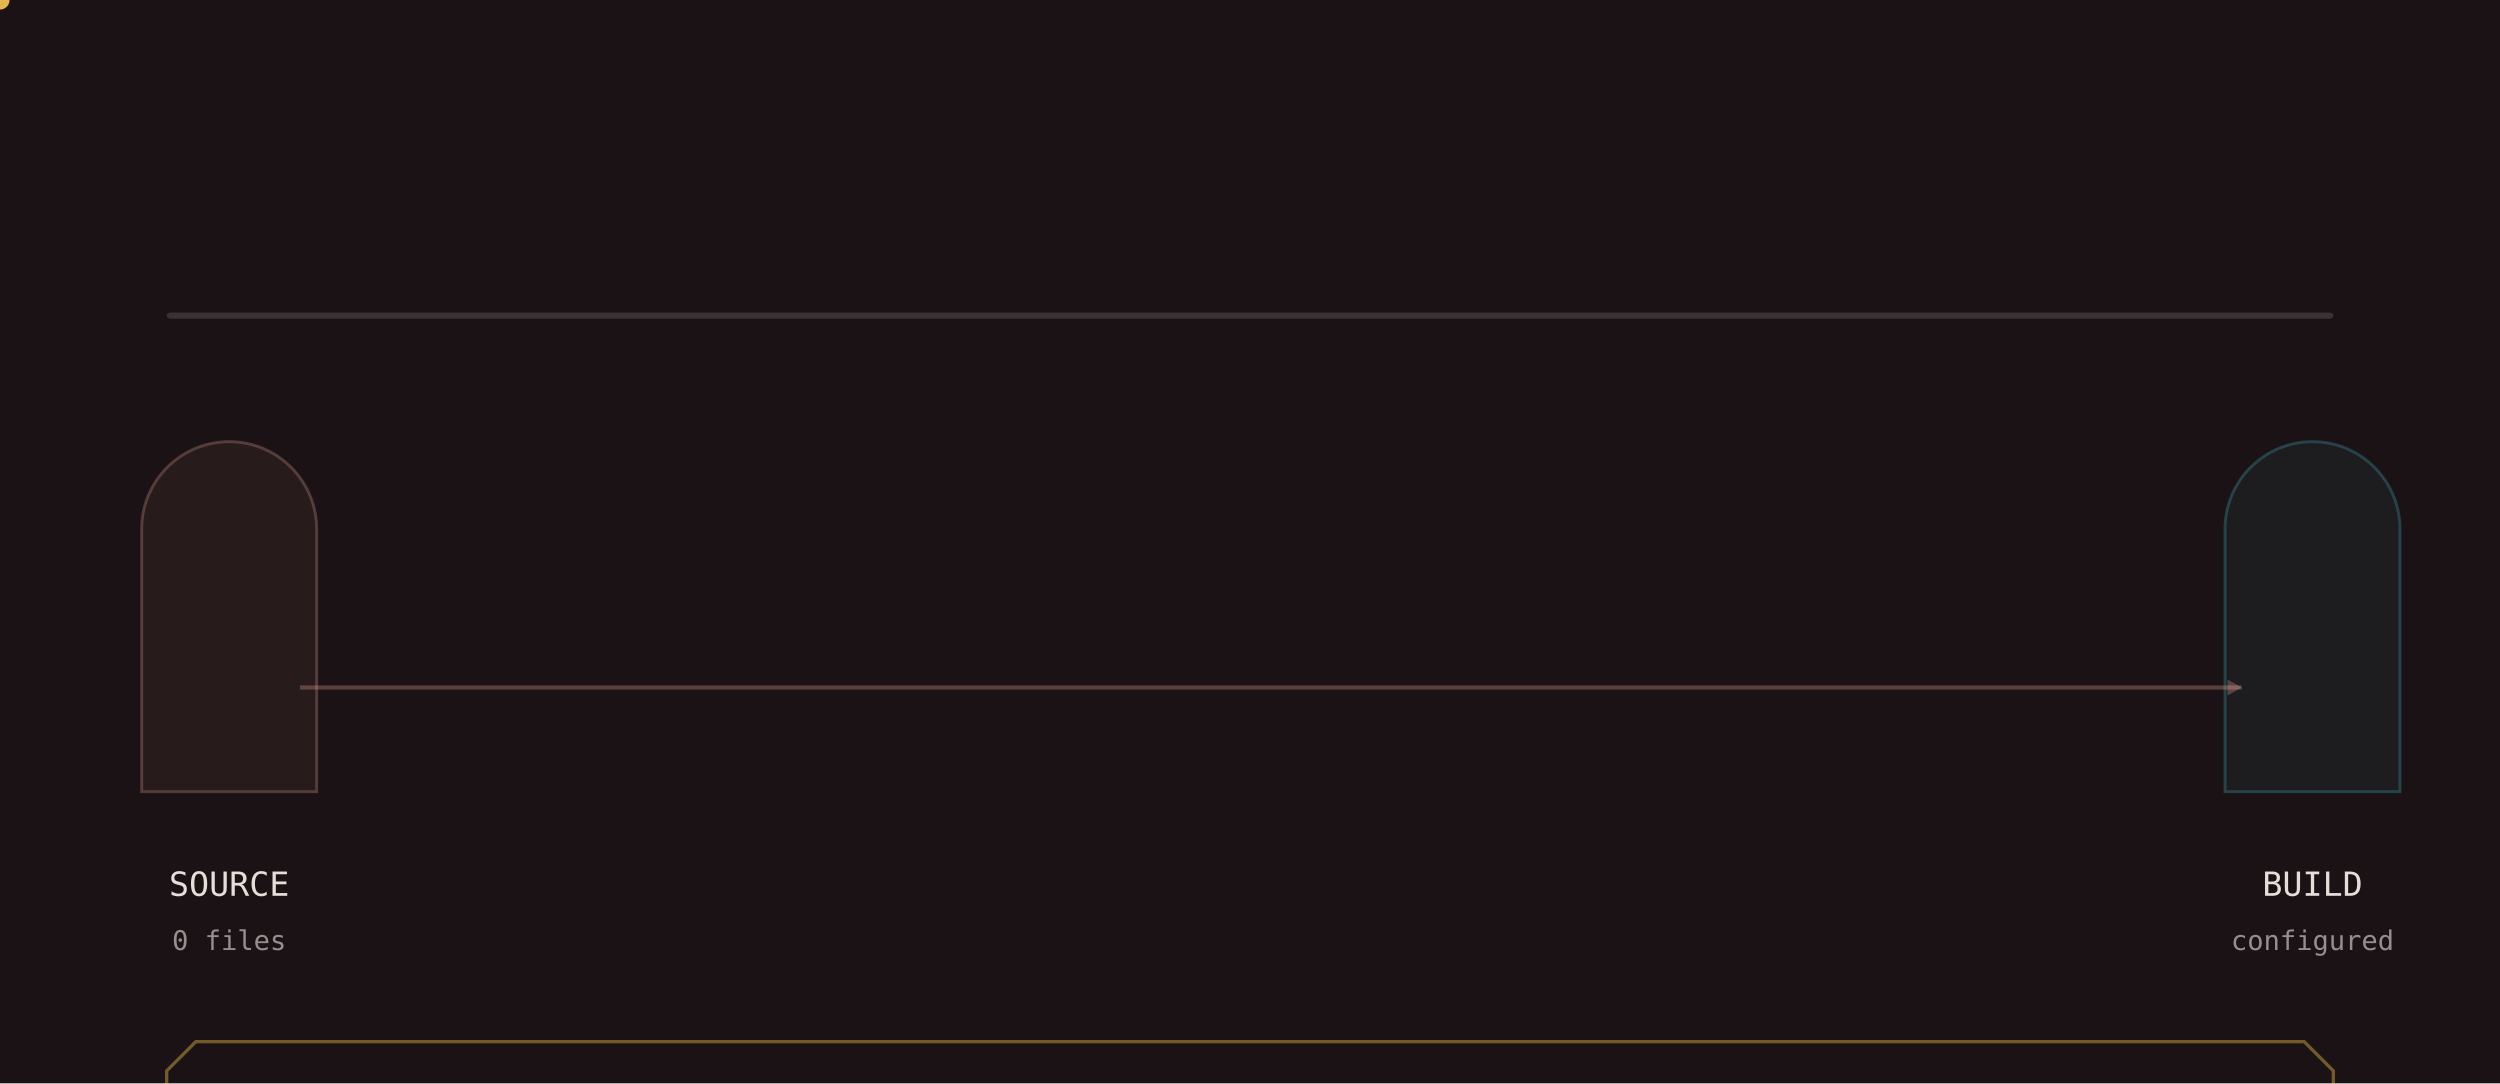
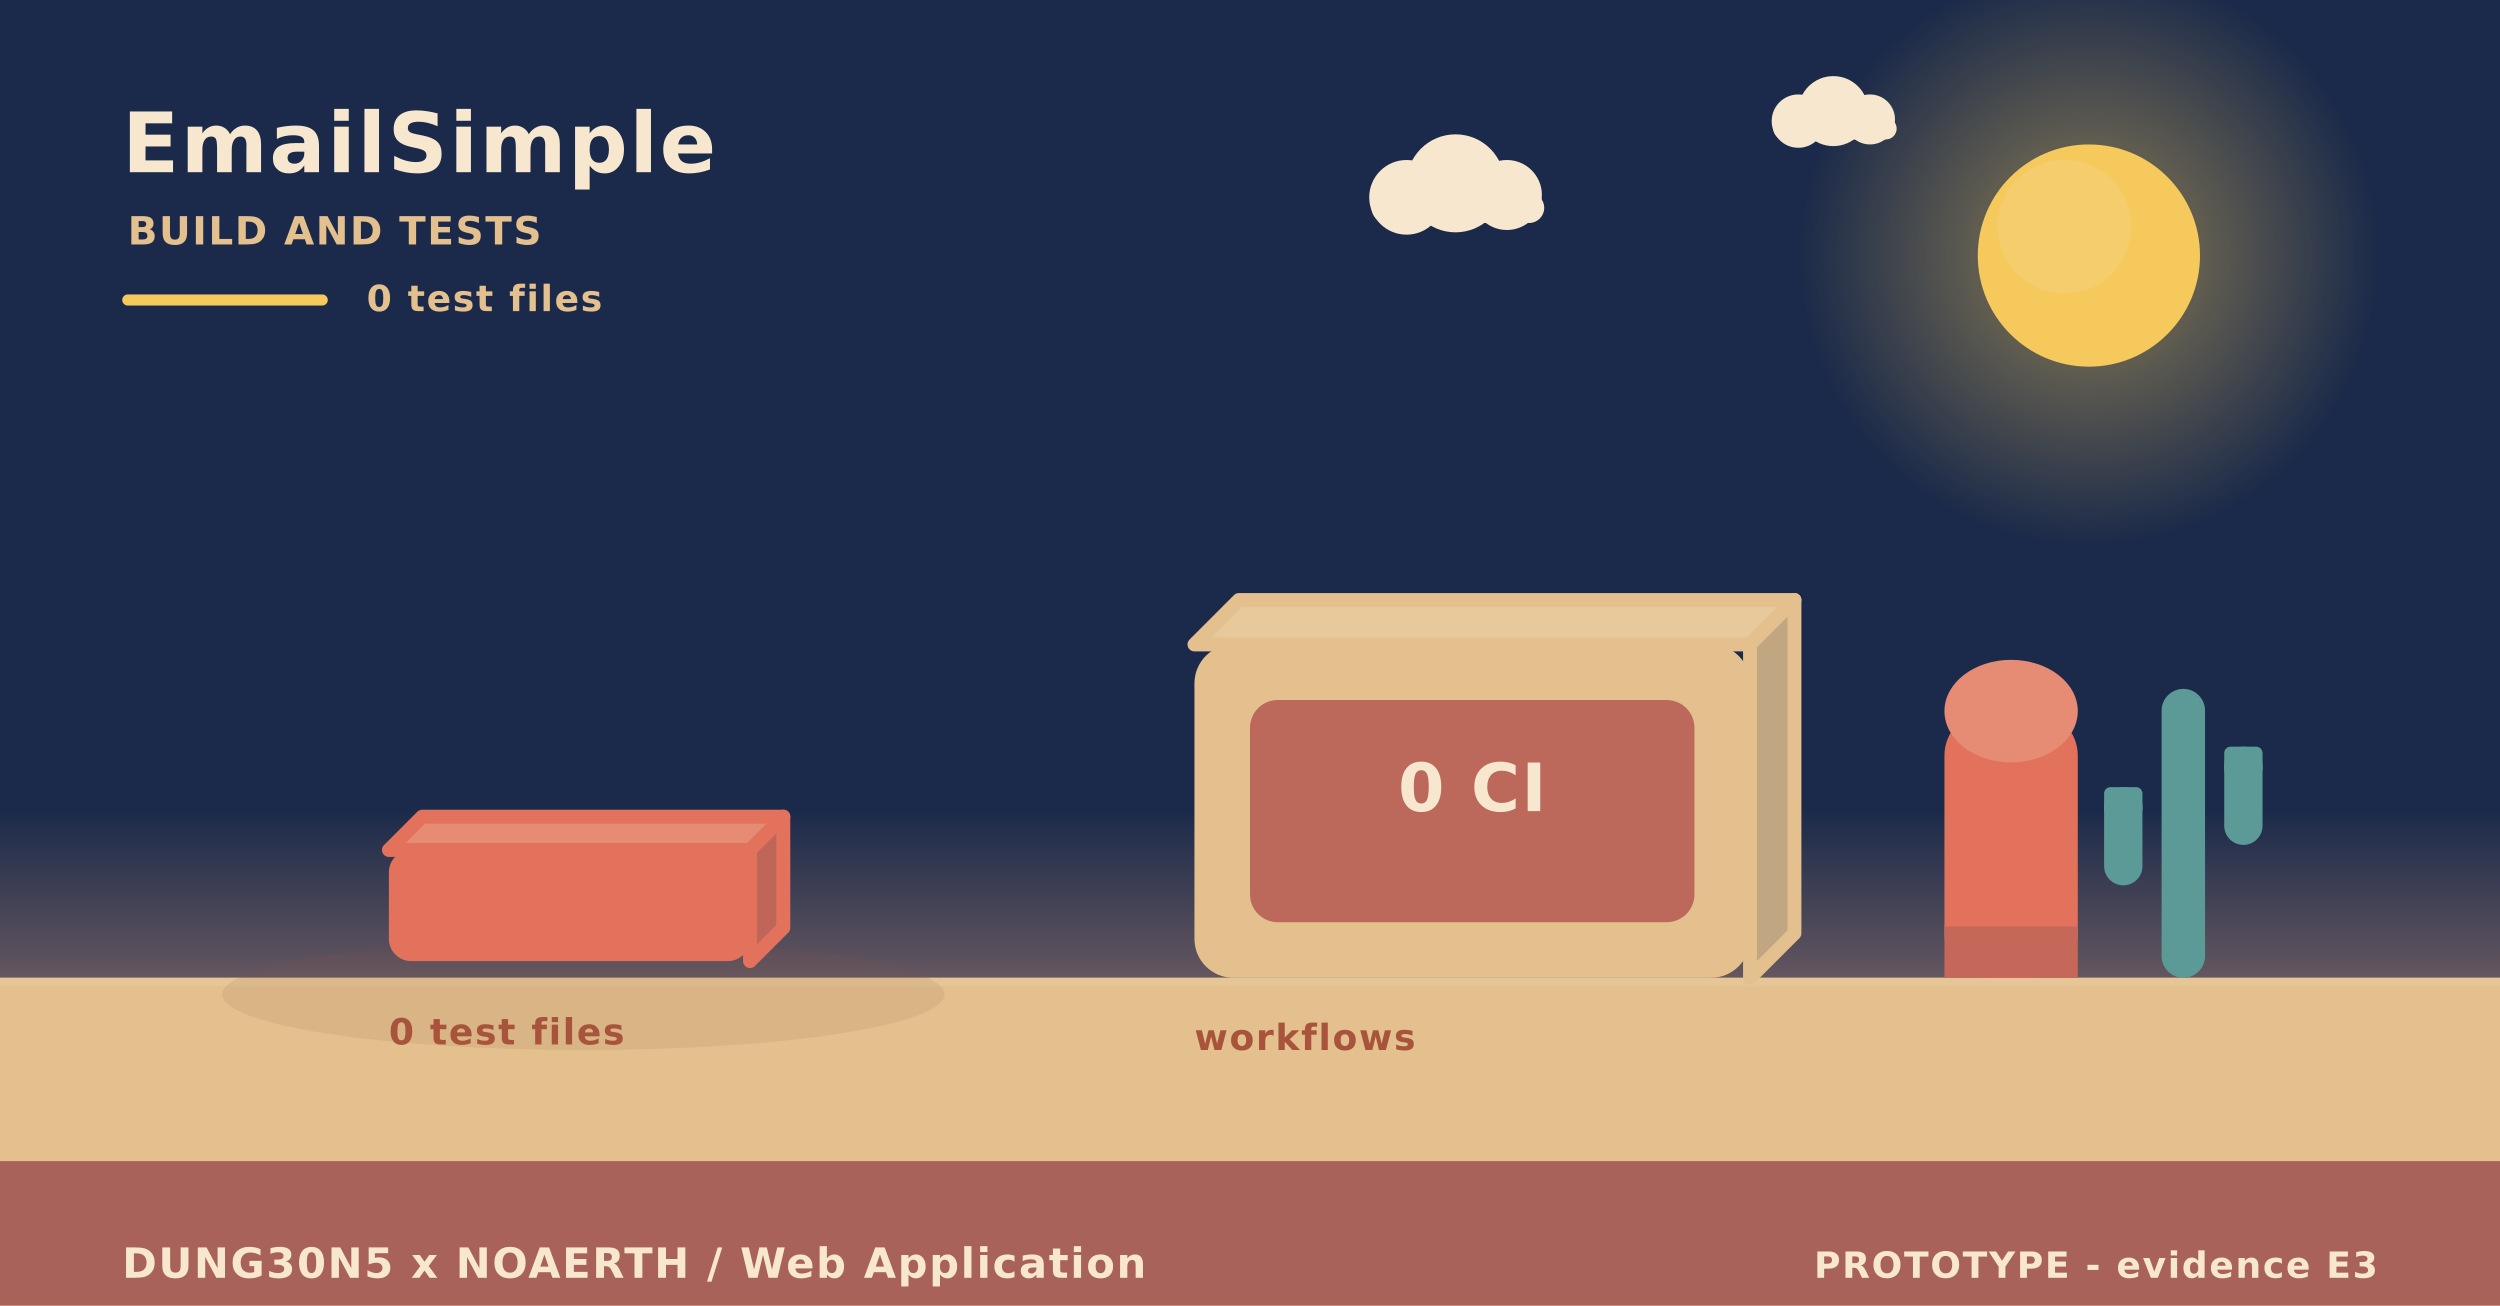
- <svg xmlns="http://www.w3.org/2000/svg" viewBox="0 0 1200 520" width="1200" height="520" role="img" aria-label="EmailSimple build evidence">
-   <rect width="1200" height="520" fill="#1a1214" />
-   <defs>
-     <linearGradient id="gb" x1="0" y1="0" x2="1" y2="1">
-       <stop offset="0%" stop-color="#ffb4a2" />
-       <stop offset="100%" stop-color="#48cae4" />
-     </linearGradient>
-   </defs>
-   <rect x="80.00" y="150.00" width="1040.00" height="3.00" rx="2.00" fill="rgba(253,244,240,0.140)" opacity="1.00" />
-   <path d="M68.00,380.00 L68.00,254.00 A42.00,42.00 0 0 1 152.00,254.00 L152.00,380.00 Z" fill="rgba(255,180,162,0.100)" opacity="0.55" stroke="rgba(255,180,162,0.450)" stroke-width="1.4" />
-   <polygon points="-192.26,189.00 -136.83,221.00 -136.83,157.00 -192.26,125.00" fill="#90732e" opacity="0.95" />
-   <polygon points="-247.68,221.00 -192.26,253.00 -192.26,189.00 -247.68,157.00" fill="#389eb2" opacity="0.95" />
-   <polygon points="-192.26,125.00 -136.83,157.00 -192.26,189.00 -247.68,157.00" fill="#ffb4a2" opacity="0.95" />
-   <text x="110" y="430" font-family="ui-monospace,Menlo,monospace" font-size="16" fill="rgba(253,244,240,0.900)" text-anchor="middle">SOURCE</text>
-   <text x="110" y="456" font-family="ui-monospace,Menlo,monospace" font-size="13" fill="rgba(253,244,240,0.550)" text-anchor="middle">0 files</text>
-   <path d="M1068.00,380.00 L1068.00,254.00 A42.00,42.00 0 0 1 1152.00,254.00 L1152.00,380.00 Z" fill="rgba(72,202,228,0.100)" opacity="0.55" stroke="rgba(72,202,228,0.450)" stroke-width="1.4" />
-   <polygon points="673.77,689.00 729.19,721.00 729.19,657.00 673.77,625.00" fill="#90732e" opacity="0.95" />
-   <polygon points="618.34,721.00 673.77,753.00 673.77,689.00 618.34,657.00" fill="#389eb2" opacity="0.95" />
-   <polygon points="673.77,625.00 729.19,657.00 673.77,689.00 618.34,657.00" fill="#48cae4" opacity="0.95" />
-   <text x="1110" y="430" font-family="ui-monospace,Menlo,monospace" font-size="16" fill="rgba(253,244,240,0.900)" text-anchor="middle">BUILD</text>
-   <text x="1110" y="456" font-family="ui-monospace,Menlo,monospace" font-size="13" fill="rgba(253,244,240,0.550)" text-anchor="middle">configured</text>
-   <line x1="144.00" y1="330.00" x2="1076.00" y2="330.00" stroke="rgba(255,180,162,0.500)" stroke-width="2.00" opacity="0.55" />
-   <polygon points="1076.00,330.00 1069.20,326.20 1069.20,333.80" fill="rgba(255,180,162,0.500)" opacity="0.55" />
-   <g opacity="0.9">
-     <circle cx="0.00" cy="0.00" r="4.60" fill="#f9c74f" opacity="1.00" />
-     <animateTransform attributeName="transform" type="translate" values="144.00,330.00 1076.00,330.00" dur="3.8s" begin="0.0s" repeatCount="indefinite" />
-     <animateTransform attributeName="transform" type="translate" values="1076.00,330.00 144.00,330.00" dur="3.8s" begin="1.9s" repeatCount="indefinite" />
+ <svg xmlns="http://www.w3.org/2000/svg" width="900" height="470" viewBox="0 0 900 470" role="img" aria-label="EmailSimple - how it is verified">
+   <linearGradient id="skyb" x1="0" y1="0" x2="0" y2="1">
+     <stop offset="0" stop-color="#1b2a4a" />
+     <stop offset="0.62" stop-color="#1b2a4a" />
+     <stop offset="1" stop-color="#f3ad8a" />
+   </linearGradient>
+   <rect width="900" height="470" fill="url(#skyb)" />
+   <radialGradient id="sunb">
+     <stop offset="0.35" stop-color="#f5c95c" stop-opacity="0.34" />
+     <stop offset="1" stop-color="#f5c95c" stop-opacity="0" />
+   </radialGradient>
+   <circle cx="752" cy="92" r="104" fill="url(#sunb)" />
+   <circle cx="752" cy="92" r="40" fill="#f5c95c" />
+   <circle cx="743.2" cy="81.6" r="24" fill="#f5d27e" opacity="0.5" />
+   <g>
+     <circle cx="524" cy="66" r="17.64" fill="#f6e7ce" />
+     <circle cx="506.36" cy="71.04" r="13.44" fill="#f6e7ce" />
+     <circle cx="542.48" cy="70.2" r="12.6" fill="#f6e7ce" />
+     <rect x="493.76" y="69.36" width="62.16" height="10.92" rx="5.46" fill="#f6e7ce" />
+     <animateTransform attributeName="transform" type="translate" values="0 0;24 0;0 0" dur="36s" begin="0s" repeatCount="indefinite" />
  </g>
-   <path d="M94.00,500.00 H1106.00 L1120.00,514.00 V546.00 L1106.00,560.00 H94.00 L80.00,546.00 V514.00 Z" fill="none" stroke="rgba(249,199,79,0.500)" stroke-width="1.60" opacity="0.80" />
-   <text x="600" y="536" font-family="ui-monospace,Menlo,monospace" font-size="16" fill="rgba(249,199,79,0.950)" text-anchor="middle">no test suite present in this repository — shown as measured, not implied</text>
+   <g>
+     <circle cx="660" cy="40" r="12.6" fill="#f6e7ce" />
+     <circle cx="647.4" cy="43.6" r="9.6" fill="#f6e7ce" />
+     <circle cx="673.2" cy="43" r="9" fill="#f6e7ce" />
+     <rect x="638.4" y="42.4" width="44.4" height="7.8" rx="3.9" fill="#f6e7ce" />
+     <animateTransform attributeName="transform" type="translate" values="0 0;-18 0;0 0" dur="46s" begin="3s" repeatCount="indefinite" />
+   </g>
+   <rect x="0" y="352" width="900" height="118" fill="#e3c08d" />
+   <rect x="0" y="352" width="900" height="3" fill="#e6c596" />
+   <text x="44" y="62" font-family="Verdana,DejaVu Sans,sans-serif" font-size="30" font-weight="700" letter-spacing="0.6" fill="#f6e7ce" text-anchor="start">EmailSimple</text>
+   <text x="46" y="88" font-family="Verdana,DejaVu Sans,sans-serif" font-size="14" font-weight="700" letter-spacing="0.6" fill="#e3c08d" text-anchor="start">BUILD AND TESTS</text>
+   <rect x="44" y="106" width="74" height="4" rx="2" fill="#f5c95c" />
+   <text x="132" y="112" font-family="Verdana,DejaVu Sans,sans-serif" font-size="13" font-weight="700" letter-spacing="0.6" fill="#e3c08d" text-anchor="start">0 test files</text>
+   <ellipse cx="210" cy="358" rx="130" ry="20" fill="rgba(138,90,68,0.11)" />
+   <g>
+     <path d="M140,306 L270,306 L282,294 L152,294 Z" fill="#e68c74" stroke="#e2725b" stroke-width="5" stroke-linejoin="round" />
+     <path d="M270,306 L282,294 L282,334 L270,346 Z" fill="#c06658" stroke="#e2725b" stroke-width="5" stroke-linejoin="round" />
+     <rect x="140" y="306" width="130" height="40" rx="8" fill="#e2725b" />
+     <animateTransform attributeName="transform" type="translate" values="0 10;0 0" dur="0.8s" begin="0.5s" fill="freeze" />
+   </g>
+   <text x="140" y="376" font-family="Verdana,DejaVu Sans,sans-serif" font-size="13" font-weight="700" letter-spacing="0.6" fill="#a8543c" text-anchor="start">0 test files</text>
+   <path d="M430,232 L630,232 L646,216 L446,216 Z" fill="#e7c99b" stroke="#e3c08d" stroke-width="5" stroke-linejoin="round" />
+   <path d="M630,232 L646,216 L646,336 L630,352 Z" fill="#c1a682" stroke="#e3c08d" stroke-width="5" stroke-linejoin="round" />
+   <rect x="430" y="232" width="200" height="120" rx="14" fill="#e3c08d" />
+   <rect x="450" y="252" width="160" height="80" rx="10" fill="#ba6458" opacity="0.94" />
+   <text x="530" y="292" font-family="Verdana,DejaVu Sans,sans-serif" font-size="24" font-weight="700" letter-spacing="0.6" fill="#f6e7ce" text-anchor="middle">0 CI</text>
+   <text x="430" y="378" font-family="Verdana,DejaVu Sans,sans-serif" font-size="13" font-weight="700" letter-spacing="0.6" fill="#a8543c" text-anchor="start">workflows</text>
+   <rect x="700" y="256" width="48" height="96" rx="16" fill="#e2725b" />
+   <ellipse cx="724" cy="256" rx="24" ry="18.46" fill="#e68c74" />
+   <rect x="700" y="333.54" width="48" height="18.46" fill="#c66859" />
+   <rect x="778.18" y="248" width="15.64" height="104" rx="7.82" fill="#5b9a97" />
+   <rect x="757.48" y="283.36" width="13.8" height="35.36" rx="6.9" fill="#5b9a97" />
+   <rect x="757.48" y="283.36" width="13.8" height="10.4" rx="2.3" fill="#5b9a97" />
+   <rect x="800.72" y="268.8" width="13.8" height="35.36" rx="6.9" fill="#5b9a97" />
+   <rect x="800.72" y="268.8" width="13.8" height="10.4" rx="2.3" fill="#5b9a97" />
+   <rect x="0" y="418" width="900" height="52" rx="0" fill="#a65c56" opacity="0.94" />
+   <text x="44" y="460" font-family="Verdana,DejaVu Sans,sans-serif" font-size="15" font-weight="700" letter-spacing="0.6" fill="#f6e7ce" text-anchor="start">DUNG30N5 x NOAERTH  /  Web Application</text>
+   <text x="856" y="460" font-family="Verdana,DejaVu Sans,sans-serif" font-size="13" font-weight="700" letter-spacing="0.6" fill="#f6e7ce" text-anchor="end">PROTOTYPE  -  evidence E3</text>
</svg>
